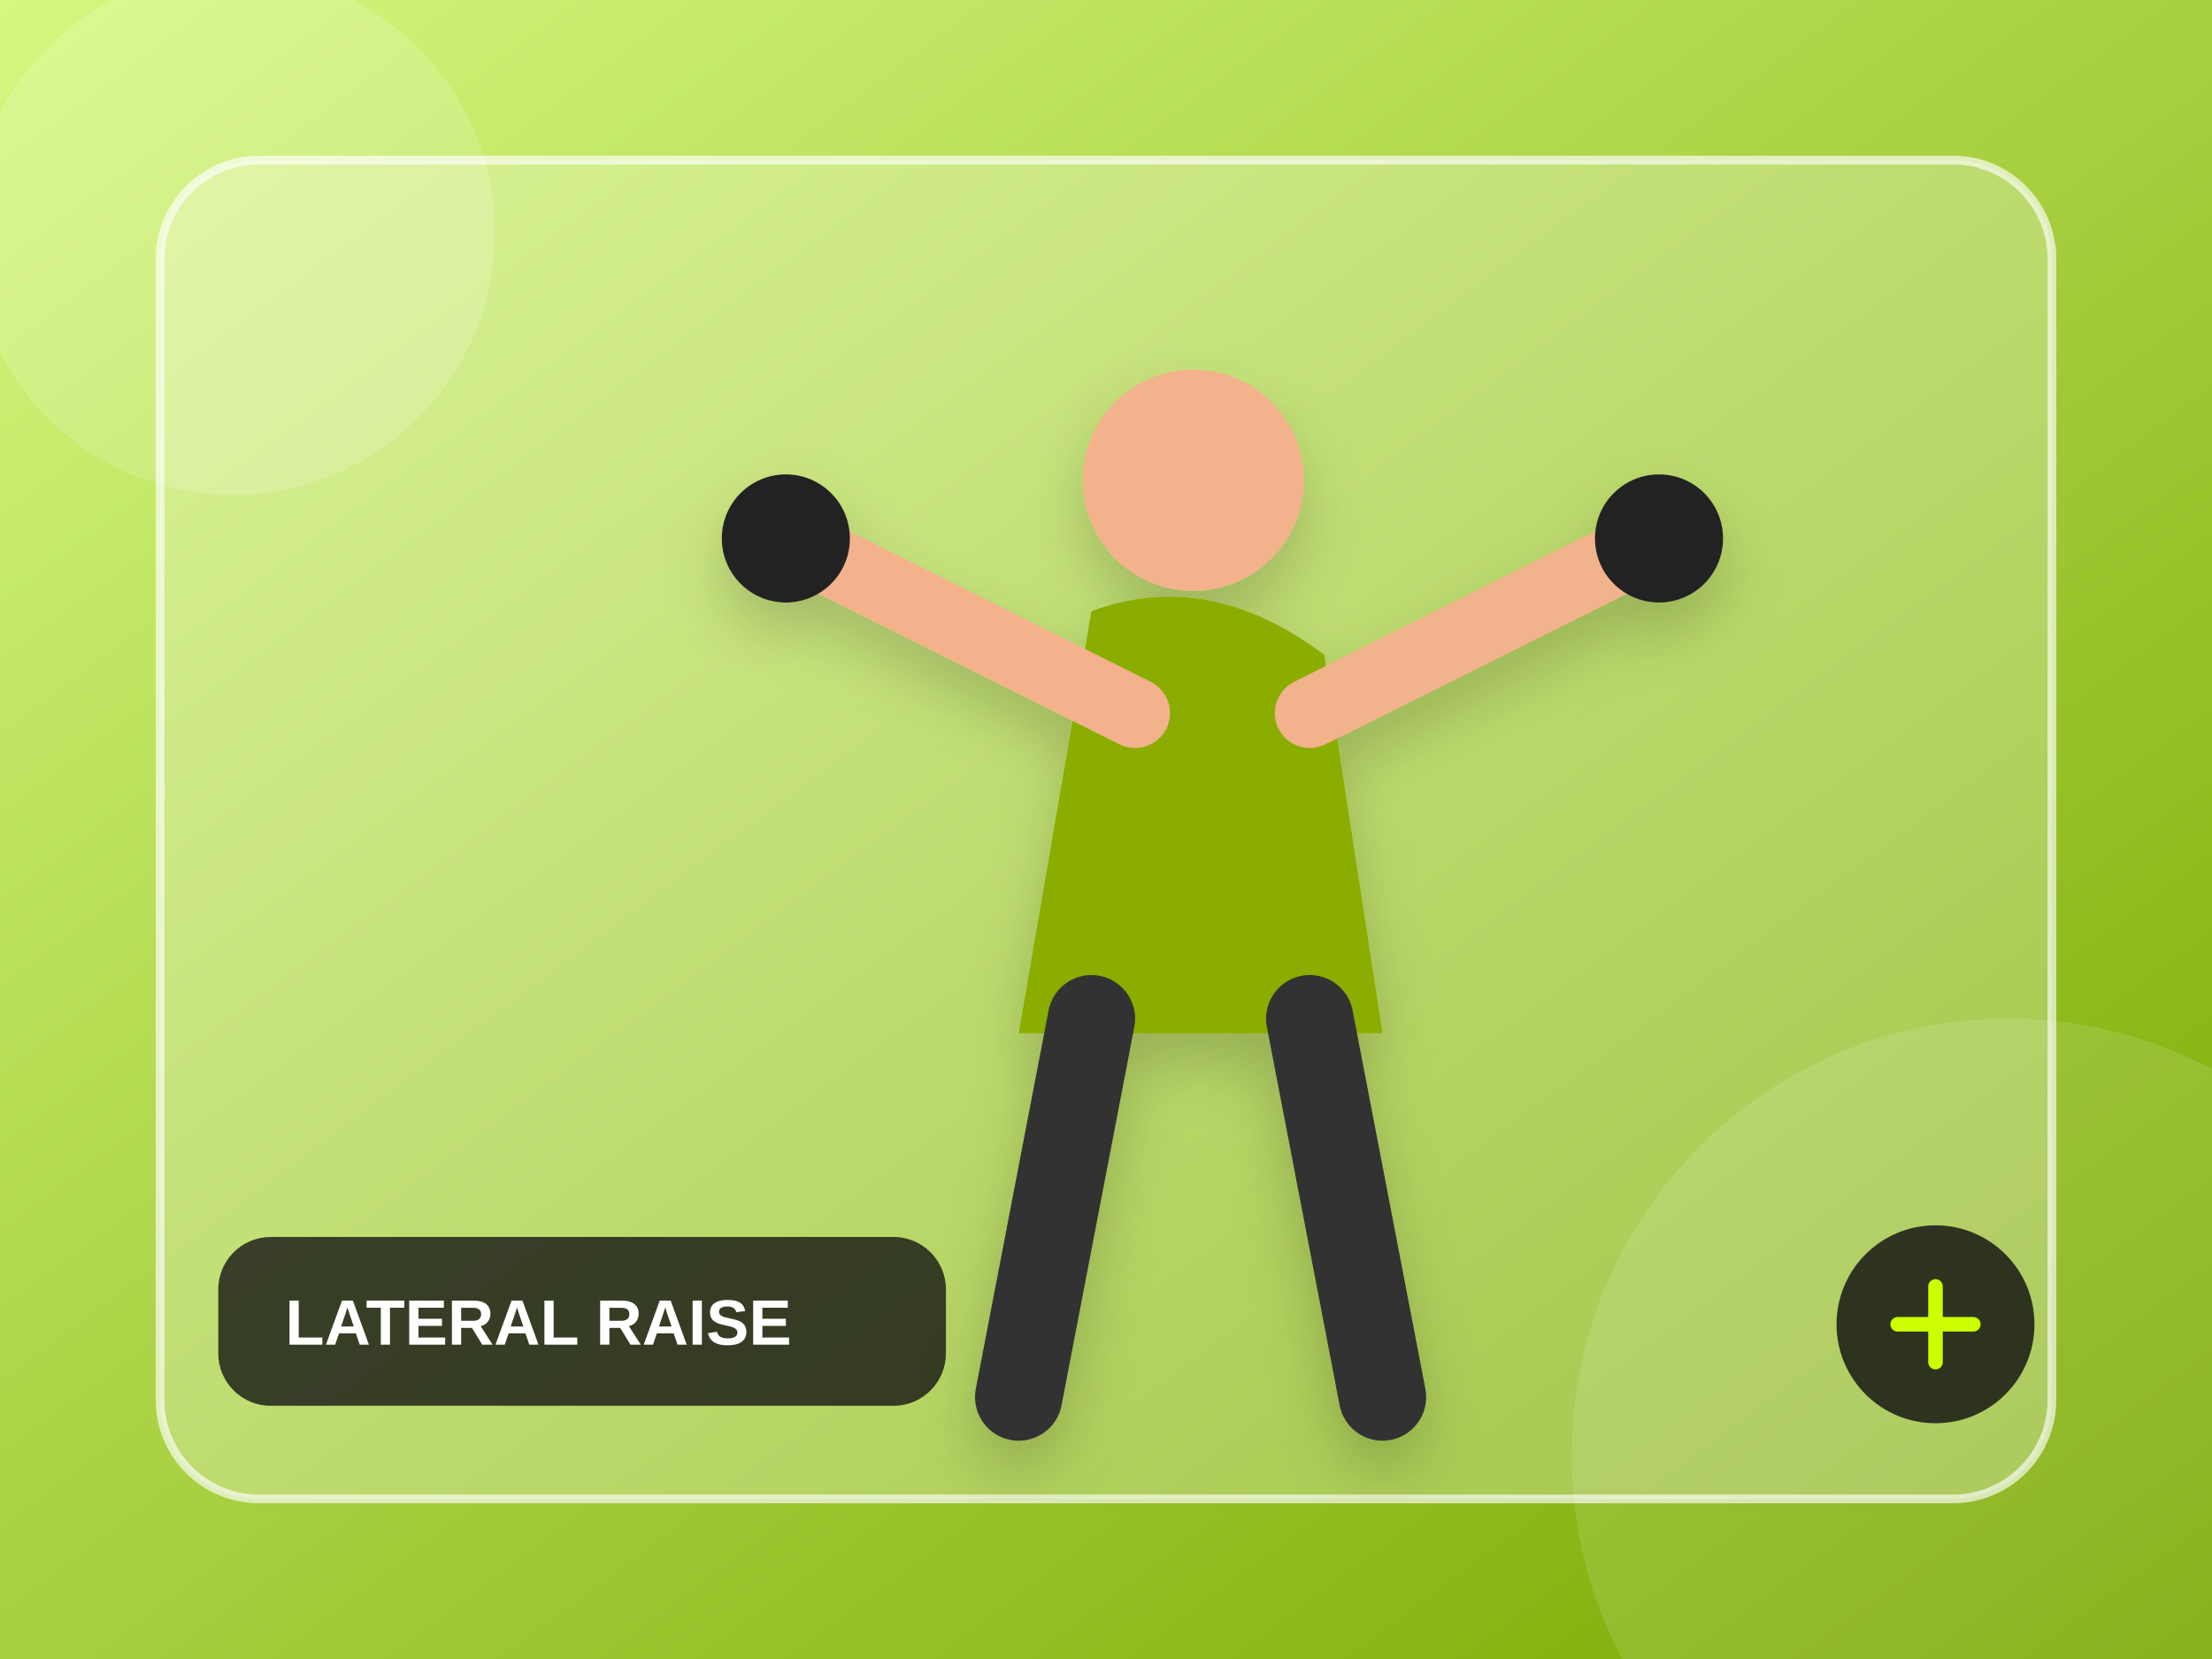
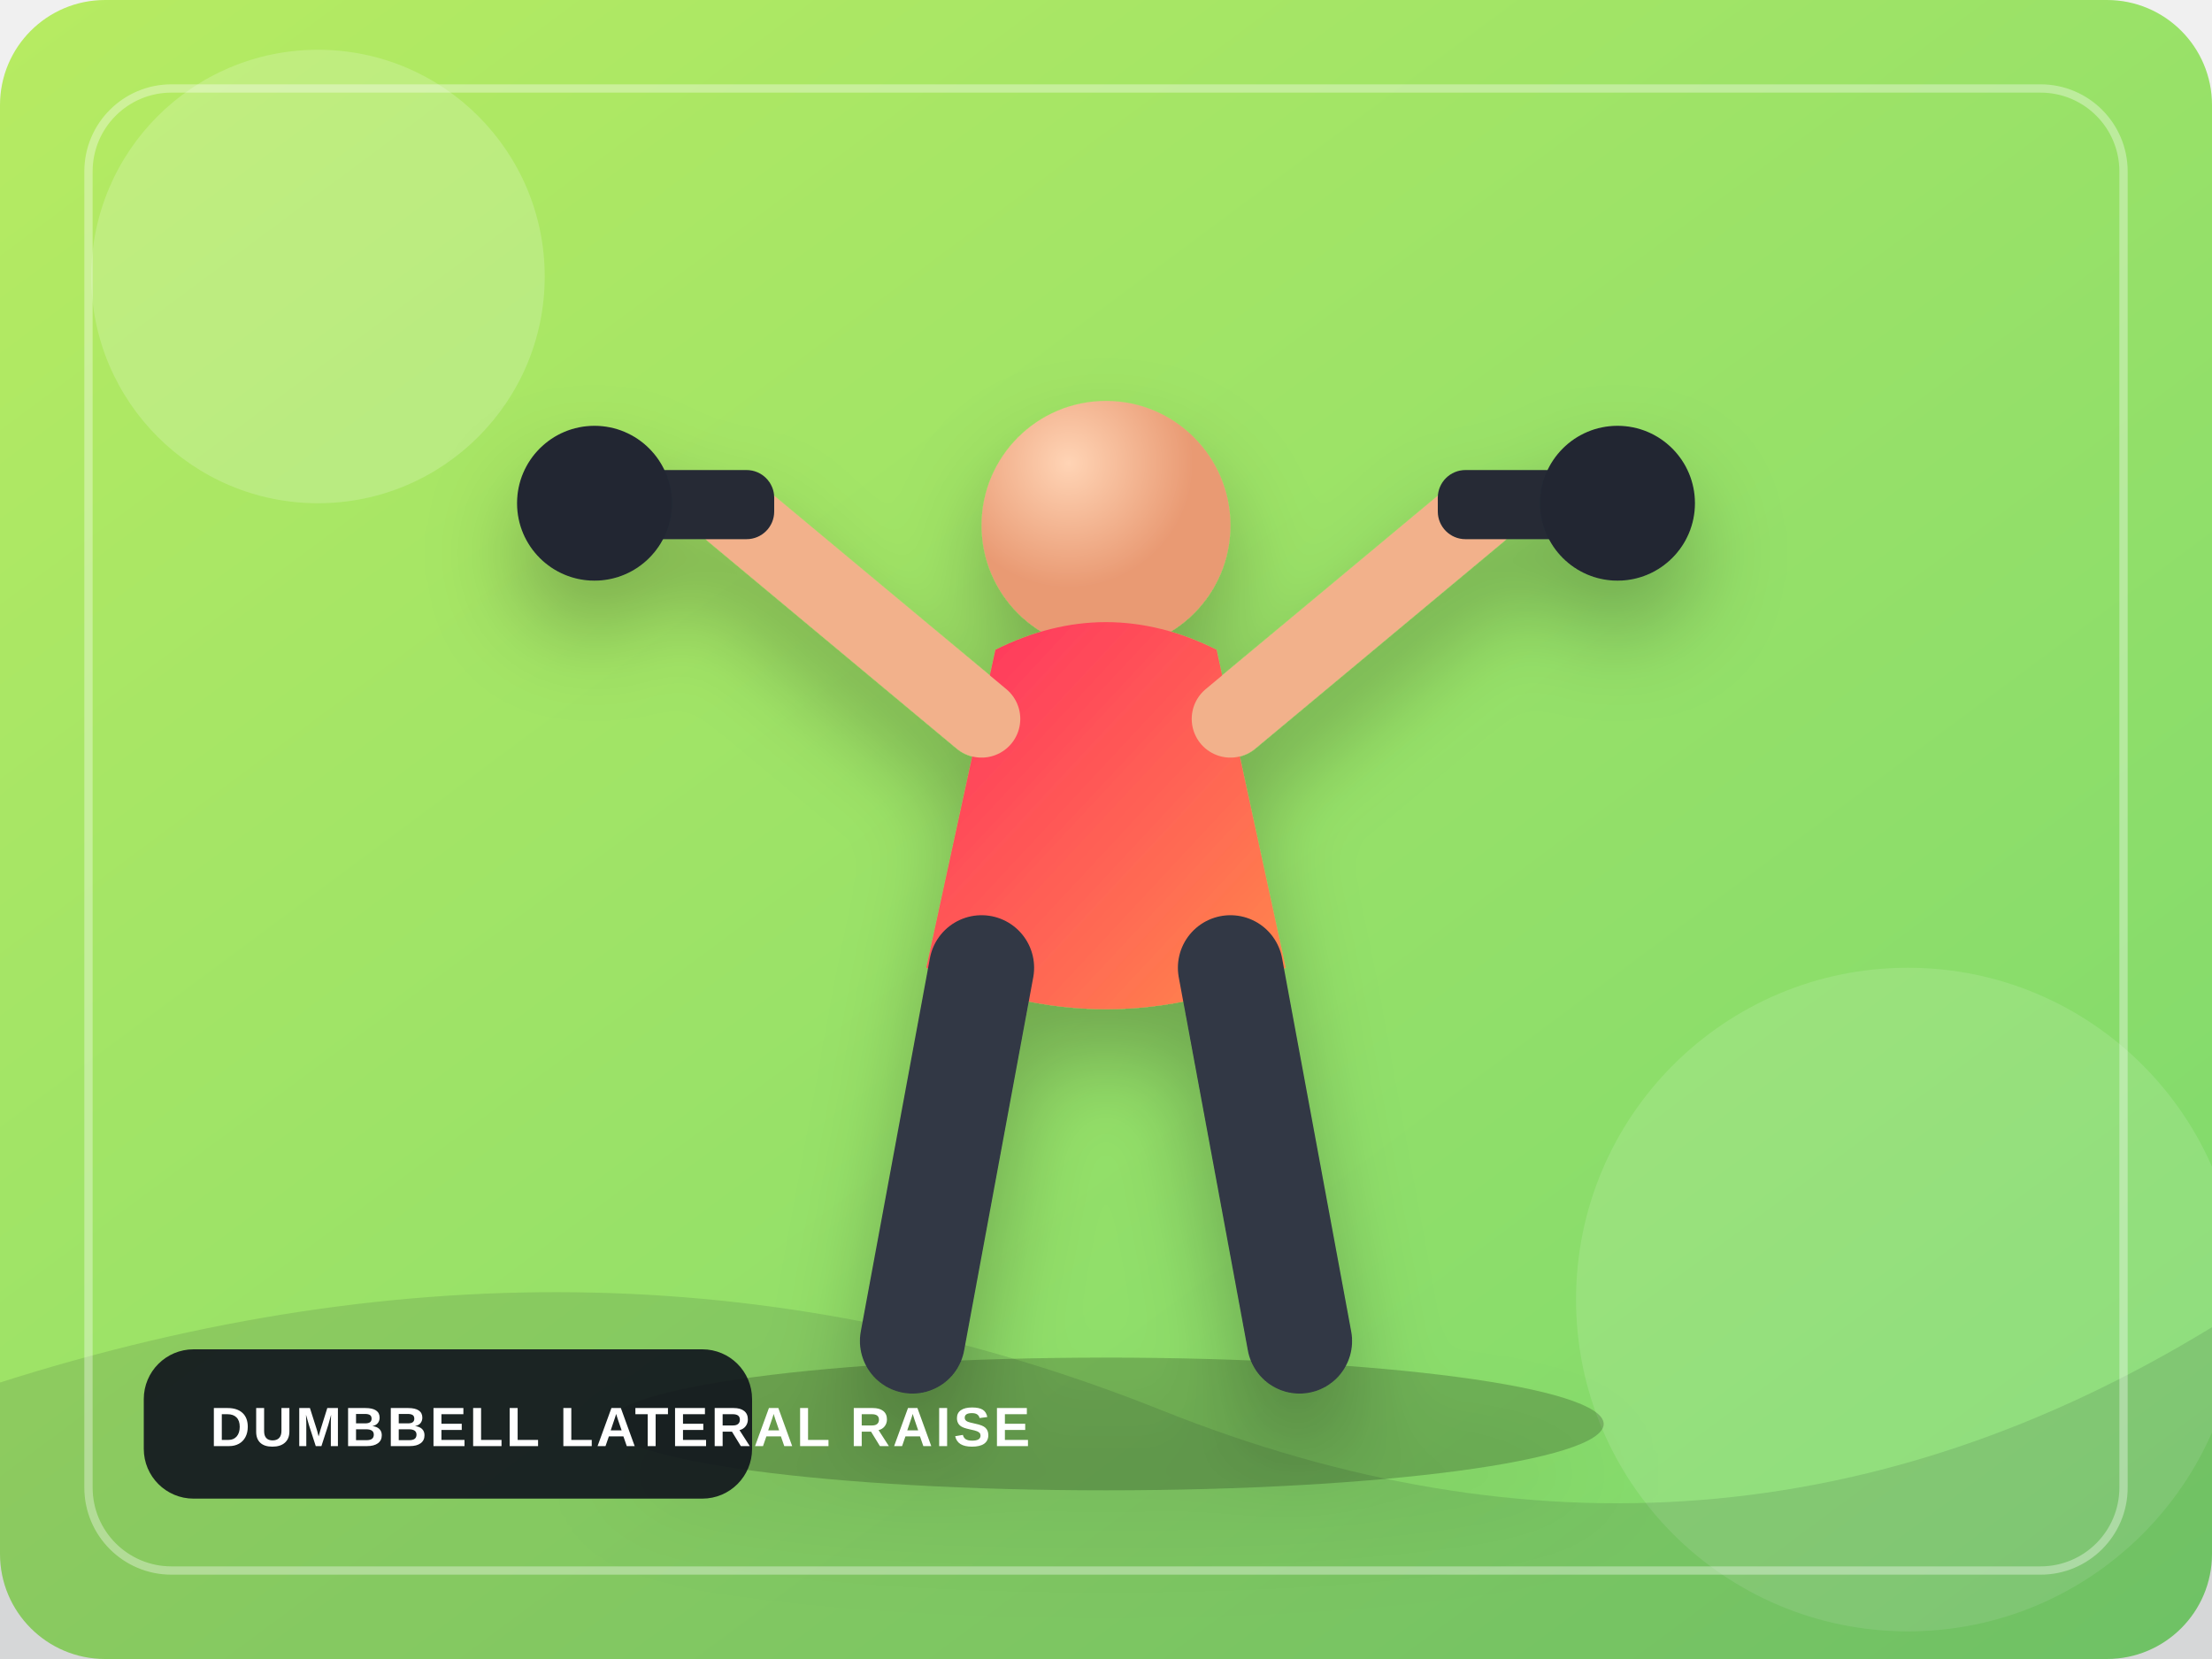
- <svg xmlns="http://www.w3.org/2000/svg" viewBox="0 0 760 570">
+ <svg xmlns="http://www.w3.org/2000/svg" viewBox="0 0 800 600" role="img" aria-label="DUMBBELL LATERAL RAISE 3D animated illustration">
  <defs>
-     <linearGradient id="g" x1="0" y1="0" x2="1" y2="1">
-       <stop offset="0" stop-color="#d6f77f" />
-       <stop offset="1" stop-color="#7aa800" />
+     <linearGradient id="bg" x1="0" y1="0" x2="1" y2="1">
+       <stop stop-color="#b7eb62" />
+       <stop offset="1" stop-color="#7bd86e" />
    </linearGradient>
-     <filter id="s">
-       <feDropShadow dx="0" dy="10" stdDeviation="10" flood-opacity=".18" />
+     <linearGradient id="shirt" x1="0" y1="0" x2="1" y2="1">
+       <stop stop-color="#ff315f" />
+       <stop offset="1" stop-color="#ff8a4c" />
+     </linearGradient>
+     <radialGradient id="skin" cx="35%" cy="25%">
+       <stop stop-color="#ffd4b5" />
+       <stop offset="1" stop-color="#e99a73" />
+     </radialGradient>
+     <filter id="shadow" x="-30%" y="-30%" width="160%" height="160%">
+       <feDropShadow dx="0" dy="18" stdDeviation="16" flood-opacity=".25" />
    </filter>
+     <filter id="soft" x="-30%" y="-30%" width="160%" height="160%">
+       <feGaussianBlur stdDeviation="12" />
+     </filter>
+     <style>.float{animation:float 3.4s ease-in-out infinite} @keyframes float{0%,100%{transform:translateY(0)}50%{transform:translateY(-8px)}}</style>
  </defs>
-   <rect width="760" height="570" fill="url(#g)" />
-   <circle cx="80" cy="80" r="90" fill="#fff" opacity=".16" />
-   <circle cx="690" cy="500" r="150" fill="#fff" opacity=".12" />
-   <rect x="55" y="55" width="650" height="460" rx="34" fill="#ffffff" opacity=".25" />
-   <rect x="55" y="55" width="650" height="460" rx="34" fill="none" stroke="#fff" stroke-width="3" opacity=".65" />
-   <g filter="url(#s)" transform="translate(0 10)">
-     <circle cx="410" cy="155" r="38" fill="#f2b28b" />
-     <path d="M375 200 Q415 185 455 215 L475 345 L350 345 Z" fill="#8aad00" />
-     <path d="M390 235 L280 180 M450 235 L560 180" stroke="#f2b28b" stroke-width="24" stroke-linecap="round" />
-     <circle cx="270" cy="175" r="22" fill="#222" />
-     <circle cx="570" cy="175" r="22" fill="#222" />
-     <path d="M375 340 L350 470 M450 340 L475 470" stroke="#333" stroke-width="30" stroke-linecap="round" />
+   <rect width="800" height="600" rx="38" fill="url(#bg)" />
+   <circle cx="115" cy="100" r="82" fill="#fff" opacity=".18" />
+   <circle cx="690" cy="470" r="120" fill="#fff" opacity=".12" />
+   <path d="M0 500 Q220 430 420 510 T800 480 V600 H0Z" fill="#0f1720" opacity=".12" />
+   <g filter="url(#shadow)">
+     <g class="float">
+       <ellipse cx="400" cy="515" rx="180" ry="24" fill="#000" opacity=".2" />
+       <circle cx="400" cy="190" r="45" fill="url(#skin)" />
+       <path d="M360 235 Q400 215 440 235 L465 350 Q400 380 335 350Z" fill="url(#shirt)" />
+       <path d="M355 260 L265 185" stroke="#f2b18b" stroke-width="28" stroke-linecap="round" />
+       <path d="M445 260 L535 185" stroke="#f2b18b" stroke-width="28" stroke-linecap="round" />
+       <rect x="225" y="170" width="55" height="25" rx="10" fill="#252b35" />
+       <rect x="520" y="170" width="55" height="25" rx="10" fill="#252b35" />
+       <circle cx="215" cy="182" r="28" fill="#202733" />
+       <circle cx="585" cy="182" r="28" fill="#202733" />
+       <path d="M355 350 L330 485" stroke="#303744" stroke-width="38" stroke-linecap="round" />
+       <path d="M445 350 L470 485" stroke="#303744" stroke-width="38" stroke-linecap="round" />
+     </g>
  </g>
-   <rect x="75" y="425" width="250" height="58" rx="18" fill="#111" opacity=".78" />
-   <text x="98" y="462" font-family="Arial, sans-serif" font-size="22" font-weight="800" fill="#fff">LATERAL RAISE</text>
-   <circle cx="665" cy="455" r="34" fill="#111" opacity=".82" />
-   <path d="M652 455h26M665 442v26" stroke="#ccff00" stroke-width="5" stroke-linecap="round" />
+   <rect x="32" y="32" width="736" height="536" rx="30" fill="none" stroke="#fff" stroke-opacity=".35" stroke-width="3" />
+   <rect x="52" y="488" width="220" height="54" rx="18" fill="#11161d" opacity=".92" />
+   <text x="76" y="523" fill="#fff" font-family="Arial, sans-serif" font-size="20" font-weight="900" letter-spacing="1">DUMBBELL LATERAL RAISE</text>
</svg>
